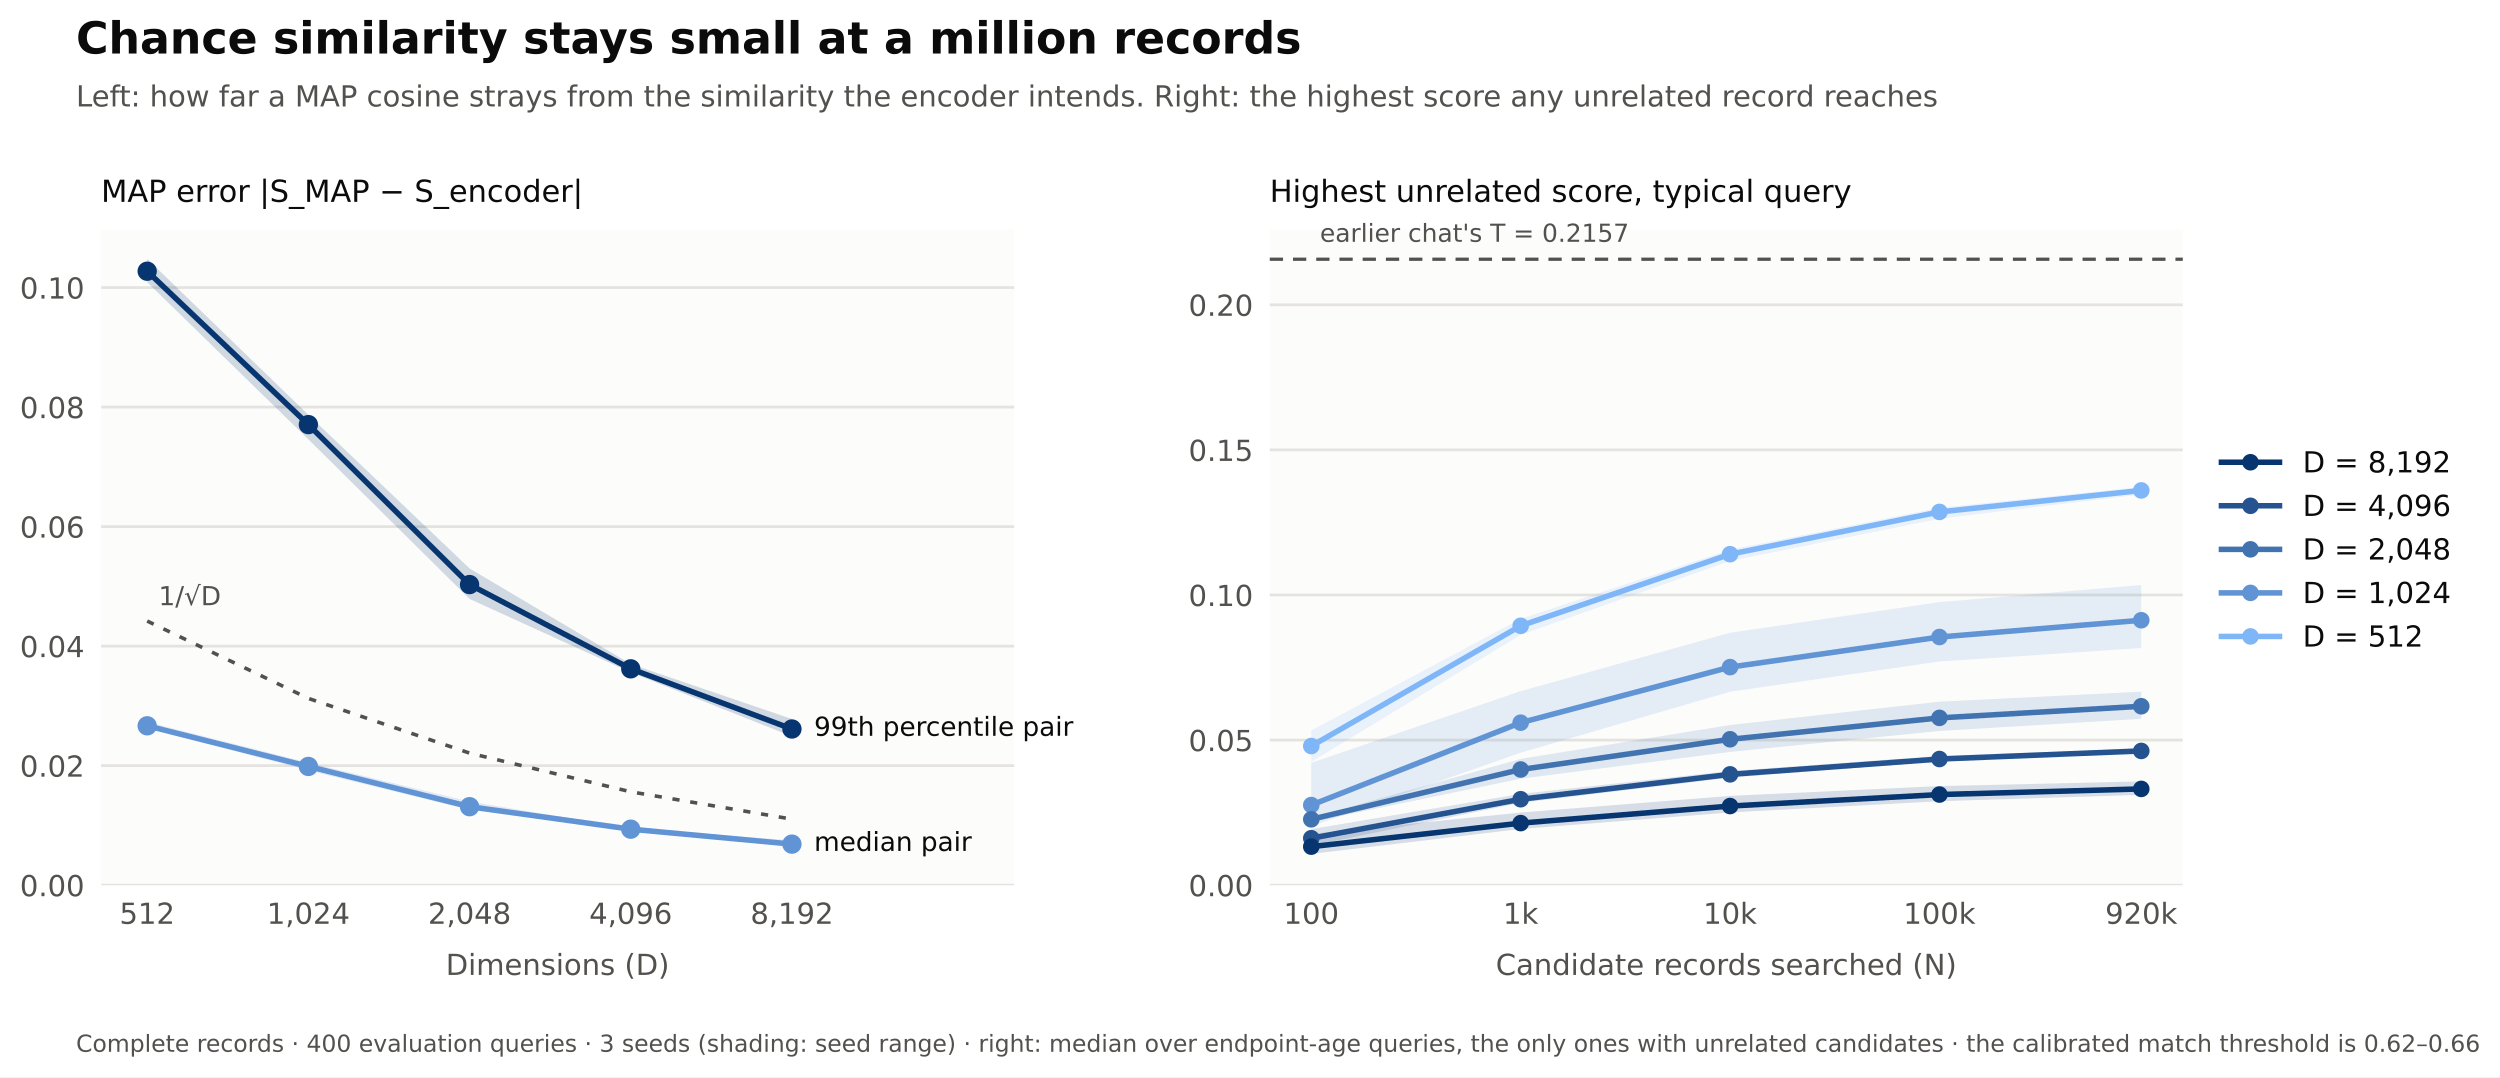
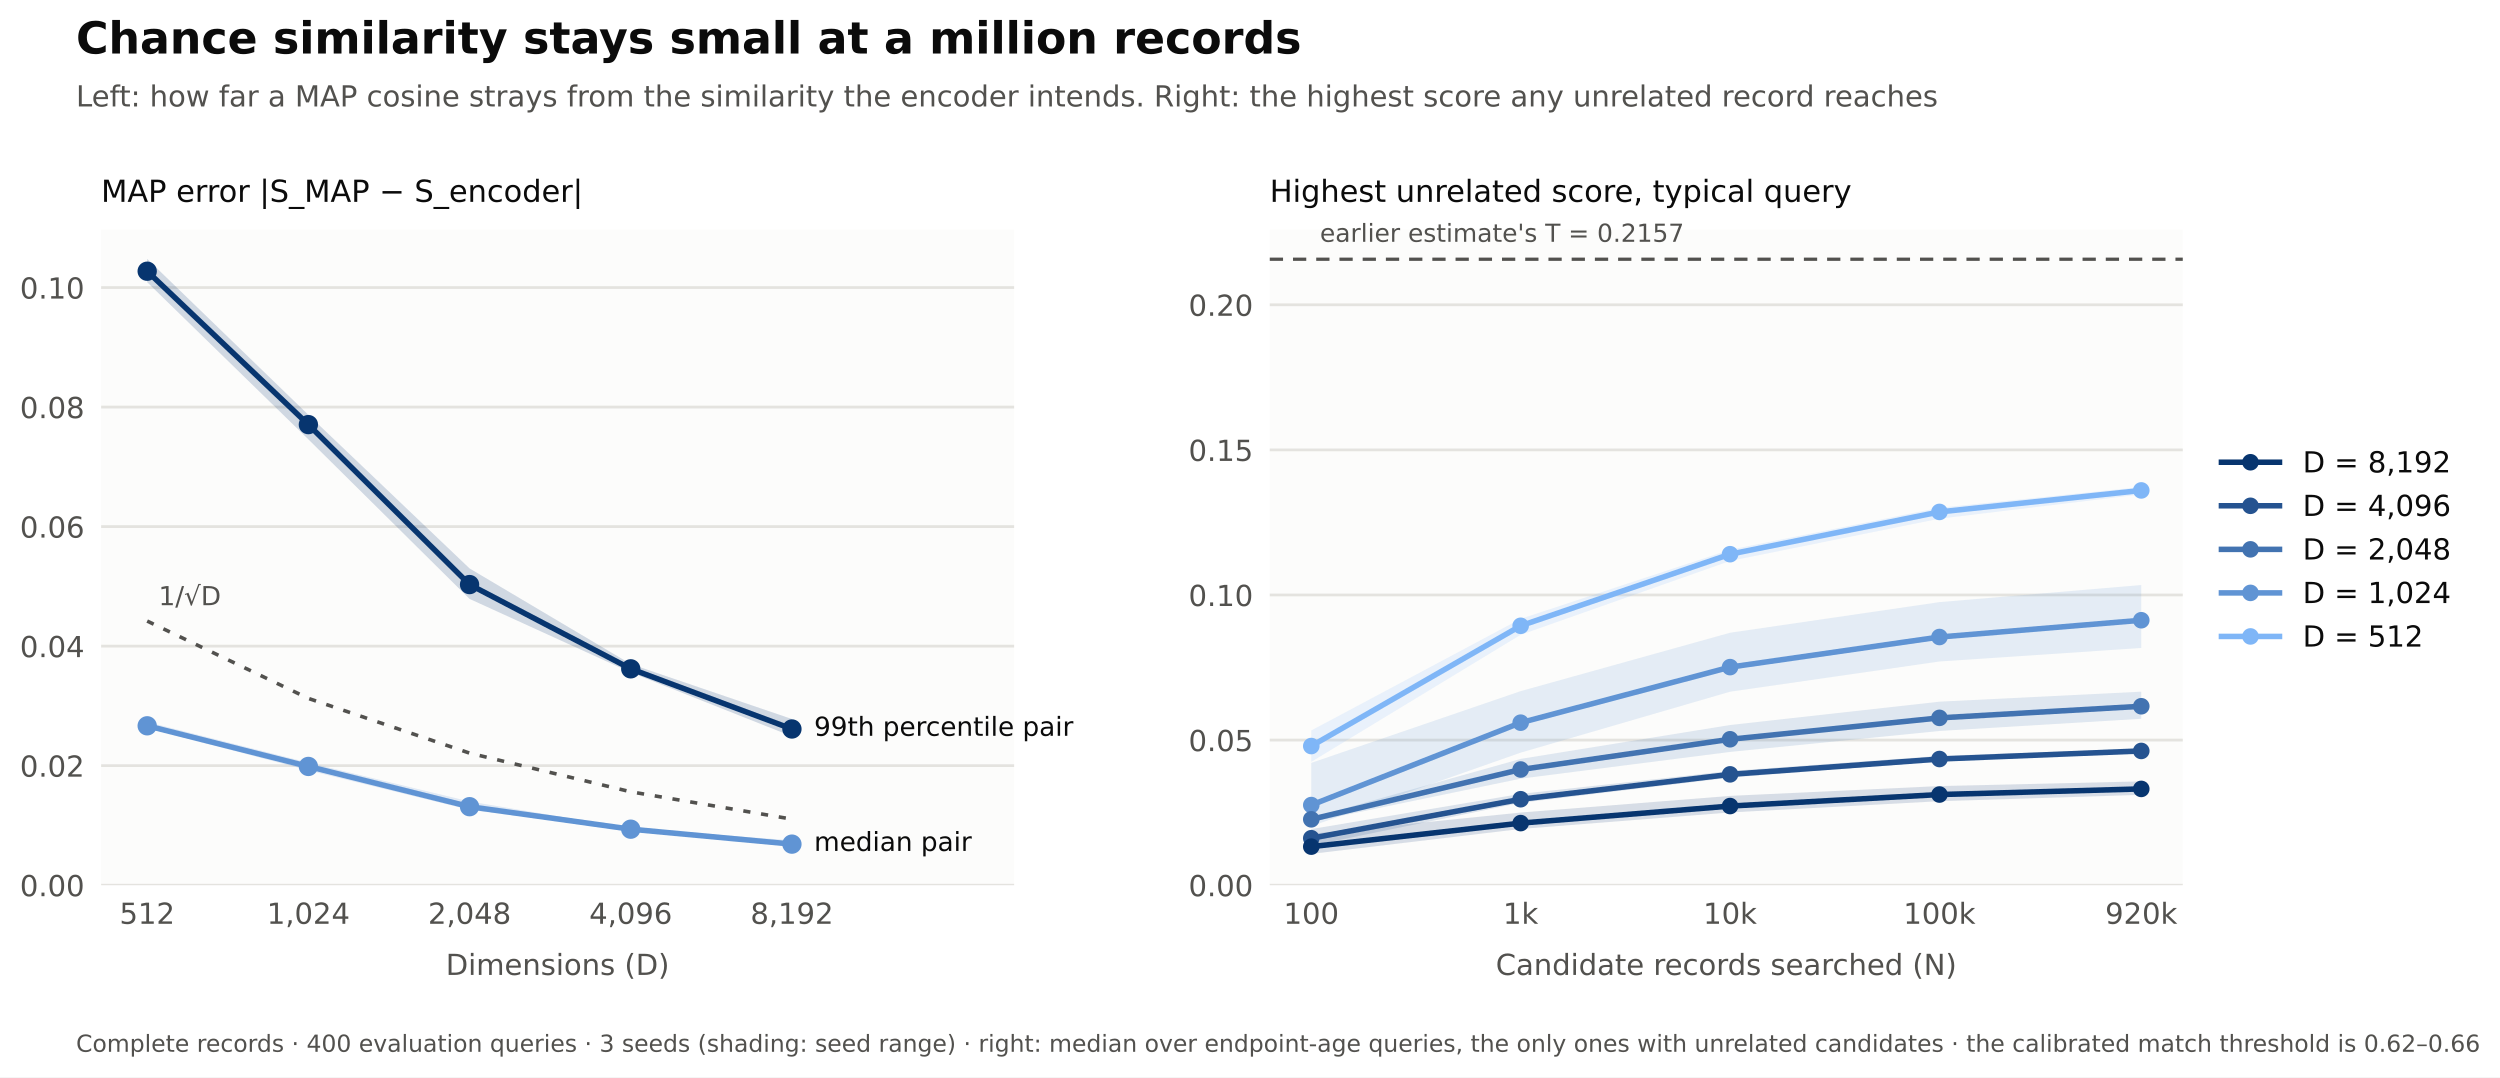
<svg xmlns="http://www.w3.org/2000/svg" xmlns:xlink="http://www.w3.org/1999/xlink" width="904.303pt" height="389.69pt" viewBox="0 0 904.303 389.69" version="1.1">
  <defs>
    <style type="text/css">*{stroke-linejoin: round; stroke-linecap: butt}</style>
  </defs>
  <g id="figure_1">
    <g id="patch_1">
      <path d="M 0 389.69 L 904.303 389.69 L 904.303 0 L 0 0 z " style="fill: #ffffff" />
    </g>
    <g id="axes_1">
      <g id="patch_2">
        <path d="M 36.579 320.184 L 366.832 320.184 L 366.832 83.016 L 36.579 83.016 z " style="fill: #fcfcfb" />
      </g>
      <g id="matplotlib.axis_1">
        <g id="xtick_1">
          <g id="line2d_1" />
          <g id="text_1">
            <text style="font-size: 10.5px; font-family: 'DejaVu Sans'; text-anchor: middle; fill: #52514e" x="53.24" y="334.162" transform="rotate(-0 53.2397 334.1615)">512</text>
          </g>
        </g>
        <g id="xtick_2">
          <g id="line2d_2" />
          <g id="text_2">
            <text style="font-size: 10.5px; font-family: 'DejaVu Sans'; text-anchor: middle; fill: #52514e" x="111.544" y="334.162" transform="rotate(-0 111.5443 334.1615)">1,024</text>
          </g>
        </g>
        <g id="xtick_3">
          <g id="line2d_3" />
          <g id="text_3">
            <text style="font-size: 10.5px; font-family: 'DejaVu Sans'; text-anchor: middle; fill: #52514e" x="169.849" y="334.162" transform="rotate(-0 169.8489 334.1615)">2,048</text>
          </g>
        </g>
        <g id="xtick_4">
          <g id="line2d_4" />
          <g id="text_4">
            <text style="font-size: 10.5px; font-family: 'DejaVu Sans'; text-anchor: middle; fill: #52514e" x="228.153" y="334.162" transform="rotate(-0 228.1534 334.1615)">4,096</text>
          </g>
        </g>
        <g id="xtick_5">
          <g id="line2d_5" />
          <g id="text_5">
            <text style="font-size: 10.5px; font-family: 'DejaVu Sans'; text-anchor: middle; fill: #52514e" x="286.458" y="334.162" transform="rotate(-0 286.458 334.1615)">8,192</text>
          </g>
        </g>
        <g id="text_6">
          <text style="font-size: 10.5px; font-family: 'DejaVu Sans'; text-anchor: middle; fill: #52514e" x="201.705" y="352.662" transform="rotate(-0 201.7052 352.6624)">Dimensions (D)</text>
        </g>
      </g>
      <g id="matplotlib.axis_2">
        <g id="ytick_1">
          <g id="line2d_6">
-             <path d="M 36.579 320.184 L 366.832 320.184 " clip-path="url(#p123b16ce3c)" style="fill: none; stroke: #e4e3df; stroke-linecap: square" />
+             <path d="M 36.579 320.184 L 366.832 320.184 " clip-path="url(#p663240bffb)" style="fill: none; stroke: #e4e3df; stroke-linecap: square" />
          </g>
          <g id="line2d_7" />
          <g id="text_7">
            <text style="font-size: 10.5px; font-family: 'DejaVu Sans'; text-anchor: end; fill: #52514e" x="30.579" y="324.173" transform="rotate(-0 30.57891 324.1728)">0.00</text>
          </g>
        </g>
        <g id="ytick_2">
          <g id="line2d_8">
-             <path d="M 36.579 276.951 L 366.832 276.951 " clip-path="url(#p123b16ce3c)" style="fill: none; stroke: #e4e3df; stroke-linecap: square" />
+             <path d="M 36.579 276.951 L 366.832 276.951 " clip-path="url(#p663240bffb)" style="fill: none; stroke: #e4e3df; stroke-linecap: square" />
          </g>
          <g id="line2d_9" />
          <g id="text_8">
            <text style="font-size: 10.5px; font-family: 'DejaVu Sans'; text-anchor: end; fill: #52514e" x="30.579" y="280.939" transform="rotate(-0 30.57891 280.9393)">0.02</text>
          </g>
        </g>
        <g id="ytick_3">
          <g id="line2d_10">
-             <path d="M 36.579 233.717 L 366.832 233.717 " clip-path="url(#p123b16ce3c)" style="fill: none; stroke: #e4e3df; stroke-linecap: square" />
+             <path d="M 36.579 233.717 L 366.832 233.717 " clip-path="url(#p663240bffb)" style="fill: none; stroke: #e4e3df; stroke-linecap: square" />
          </g>
          <g id="line2d_11" />
          <g id="text_9">
            <text style="font-size: 10.5px; font-family: 'DejaVu Sans'; text-anchor: end; fill: #52514e" x="30.579" y="237.706" transform="rotate(-0 30.57891 237.7058)">0.04</text>
          </g>
        </g>
        <g id="ytick_4">
          <g id="line2d_12">
-             <path d="M 36.579 190.484 L 366.832 190.484 " clip-path="url(#p123b16ce3c)" style="fill: none; stroke: #e4e3df; stroke-linecap: square" />
+             <path d="M 36.579 190.484 L 366.832 190.484 " clip-path="url(#p663240bffb)" style="fill: none; stroke: #e4e3df; stroke-linecap: square" />
          </g>
          <g id="line2d_13" />
          <g id="text_10">
            <text style="font-size: 10.5px; font-family: 'DejaVu Sans'; text-anchor: end; fill: #52514e" x="30.579" y="194.472" transform="rotate(-0 30.57891 194.4724)">0.06</text>
          </g>
        </g>
        <g id="ytick_5">
          <g id="line2d_14">
-             <path d="M 36.579 147.25 L 366.832 147.25 " clip-path="url(#p123b16ce3c)" style="fill: none; stroke: #e4e3df; stroke-linecap: square" />
+             <path d="M 36.579 147.25 L 366.832 147.25 " clip-path="url(#p663240bffb)" style="fill: none; stroke: #e4e3df; stroke-linecap: square" />
          </g>
          <g id="line2d_15" />
          <g id="text_11">
            <text style="font-size: 10.5px; font-family: 'DejaVu Sans'; text-anchor: end; fill: #52514e" x="30.579" y="151.239" transform="rotate(-0 30.57891 151.2389)">0.08</text>
          </g>
        </g>
        <g id="ytick_6">
          <g id="line2d_16">
-             <path d="M 36.579 104.017 L 366.832 104.017 " clip-path="url(#p123b16ce3c)" style="fill: none; stroke: #e4e3df; stroke-linecap: square" />
+             <path d="M 36.579 104.017 L 366.832 104.017 " clip-path="url(#p663240bffb)" style="fill: none; stroke: #e4e3df; stroke-linecap: square" />
          </g>
          <g id="line2d_17" />
          <g id="text_12">
            <text style="font-size: 10.5px; font-family: 'DejaVu Sans'; text-anchor: end; fill: #52514e" x="30.579" y="108.005" transform="rotate(-0 30.57891 108.0054)">0.10</text>
          </g>
        </g>
      </g>
      <g id="FillBetweenPolyCollection_1">
        <defs>
-           <path id="m97a61bb838" d="M 53.24 -128.52 L 53.24 -126.358 L 111.544 -111.01 L 169.849 -96.743 L 228.153 -89.393 L 286.458 -83.557 L 286.458 -85.719 L 286.458 -85.719 L 228.153 -90.042 L 169.849 -99.769 L 111.544 -113.82 L 53.24 -128.52 z " />
-         </defs>
-         <g clip-path="url(#p123b16ce3c)">
-           <use xlink:href="#m97a61bb838" x="0" y="389.69" style="fill: #6094d4; fill-opacity: 0.18" />
+           <path id="m3053ee4d85" d="M 53.24 -128.52 L 53.24 -126.358 L 111.544 -111.01 L 169.849 -96.743 L 228.153 -89.393 L 286.458 -83.557 L 286.458 -85.719 L 286.458 -85.719 L 228.153 -90.042 L 169.849 -99.769 L 111.544 -113.82 L 53.24 -128.52 z " />
+         </defs>
+         <g clip-path="url(#p663240bffb)">
+           <use xlink:href="#m3053ee4d85" x="0" y="389.69" style="fill: #6094d4; fill-opacity: 0.18" />
        </g>
      </g>
      <g id="FillBetweenPolyCollection_2">
        <defs>
-           <path id="mac46f4d2fa" d="M 53.24 -296.049 L 53.24 -287.619 L 111.544 -230.767 L 169.849 -173.05 L 228.153 -146.462 L 286.458 -123.332 L 286.458 -129.601 L 286.458 -129.601 L 228.153 -149.488 L 169.849 -184.075 L 111.544 -239.63 L 53.24 -296.049 z " />
-         </defs>
-         <g clip-path="url(#p123b16ce3c)">
-           <use xlink:href="#mac46f4d2fa" x="0" y="389.69" style="fill: #07356f; fill-opacity: 0.18" />
+           <path id="m9beb5fc4a5" d="M 53.24 -296.049 L 53.24 -287.619 L 111.544 -230.767 L 169.849 -173.05 L 228.153 -146.462 L 286.458 -123.332 L 286.458 -129.601 L 286.458 -129.601 L 228.153 -149.488 L 169.849 -184.075 L 111.544 -239.63 L 53.24 -296.049 z " />
+         </defs>
+         <g clip-path="url(#p663240bffb)">
+           <use xlink:href="#m9beb5fc4a5" x="0" y="389.69" style="fill: #07356f; fill-opacity: 0.18" />
        </g>
      </g>
      <g id="line2d_18">
-         <path d="M 53.24 262.539 L 111.544 277.238 L 169.849 291.795 L 228.153 299.936 L 286.458 305.34 " clip-path="url(#p123b16ce3c)" style="fill: none; stroke: #6094d4; stroke-width: 2; stroke-linecap: square" />
-         <defs>
-           <path id="m5f63ac0bb4" d="M 0 3 C 0.796 3 1.559 2.684 2.121 2.121 C 2.684 1.559 3 0.796 3 0 C 3 -0.796 2.684 -1.559 2.121 -2.121 C 1.559 -2.684 0.796 -3 0 -3 C -0.796 -3 -1.559 -2.684 -2.121 -2.121 C -2.684 -1.559 -3 -0.796 -3 0 C -3 0.796 -2.684 1.559 -2.121 2.121 C -1.559 2.684 -0.796 3 0 3 z " style="stroke: #6094d4" />
-         </defs>
-         <g clip-path="url(#p123b16ce3c)">
-           <use xlink:href="#m5f63ac0bb4" x="53.24" y="262.539" style="fill: #6094d4; stroke: #6094d4" />
-           <use xlink:href="#m5f63ac0bb4" x="111.544" y="277.238" style="fill: #6094d4; stroke: #6094d4" />
-           <use xlink:href="#m5f63ac0bb4" x="169.849" y="291.795" style="fill: #6094d4; stroke: #6094d4" />
-           <use xlink:href="#m5f63ac0bb4" x="228.153" y="299.936" style="fill: #6094d4; stroke: #6094d4" />
-           <use xlink:href="#m5f63ac0bb4" x="286.458" y="305.34" style="fill: #6094d4; stroke: #6094d4" />
+         <path d="M 53.24 262.539 L 111.544 277.238 L 169.849 291.795 L 228.153 299.936 L 286.458 305.34 " clip-path="url(#p663240bffb)" style="fill: none; stroke: #6094d4; stroke-width: 2; stroke-linecap: square" />
+         <defs>
+           <path id="m4b81a53d01" d="M 0 3 C 0.796 3 1.559 2.684 2.121 2.121 C 2.684 1.559 3 0.796 3 0 C 3 -0.796 2.684 -1.559 2.121 -2.121 C 1.559 -2.684 0.796 -3 0 -3 C -0.796 -3 -1.559 -2.684 -2.121 -2.121 C -2.684 -1.559 -3 -0.796 -3 0 C -3 0.796 -2.684 1.559 -2.121 2.121 C -1.559 2.684 -0.796 3 0 3 z " style="stroke: #6094d4" />
+         </defs>
+         <g clip-path="url(#p663240bffb)">
+           <use xlink:href="#m4b81a53d01" x="53.24" y="262.539" style="fill: #6094d4; stroke: #6094d4" />
+           <use xlink:href="#m4b81a53d01" x="111.544" y="277.238" style="fill: #6094d4; stroke: #6094d4" />
+           <use xlink:href="#m4b81a53d01" x="169.849" y="291.795" style="fill: #6094d4; stroke: #6094d4" />
+           <use xlink:href="#m4b81a53d01" x="228.153" y="299.936" style="fill: #6094d4; stroke: #6094d4" />
+           <use xlink:href="#m4b81a53d01" x="286.458" y="305.34" style="fill: #6094d4; stroke: #6094d4" />
        </g>
      </g>
      <g id="line2d_19">
-         <path d="M 53.24 98.109 L 111.544 153.59 L 169.849 211.452 L 228.153 241.931 L 286.458 263.693 " clip-path="url(#p123b16ce3c)" style="fill: none; stroke: #07356f; stroke-width: 2; stroke-linecap: square" />
-         <defs>
-           <path id="mfd569d0d6e" d="M 0 3 C 0.796 3 1.559 2.684 2.121 2.121 C 2.684 1.559 3 0.796 3 0 C 3 -0.796 2.684 -1.559 2.121 -2.121 C 1.559 -2.684 0.796 -3 0 -3 C -0.796 -3 -1.559 -2.684 -2.121 -2.121 C -2.684 -1.559 -3 -0.796 -3 0 C -3 0.796 -2.684 1.559 -2.121 2.121 C -1.559 2.684 -0.796 3 0 3 z " style="stroke: #07356f" />
-         </defs>
-         <g clip-path="url(#p123b16ce3c)">
-           <use xlink:href="#mfd569d0d6e" x="53.24" y="98.109" style="fill: #07356f; stroke: #07356f" />
-           <use xlink:href="#mfd569d0d6e" x="111.544" y="153.59" style="fill: #07356f; stroke: #07356f" />
-           <use xlink:href="#mfd569d0d6e" x="169.849" y="211.452" style="fill: #07356f; stroke: #07356f" />
-           <use xlink:href="#mfd569d0d6e" x="228.153" y="241.931" style="fill: #07356f; stroke: #07356f" />
-           <use xlink:href="#mfd569d0d6e" x="286.458" y="263.693" style="fill: #07356f; stroke: #07356f" />
+         <path d="M 53.24 98.109 L 111.544 153.59 L 169.849 211.452 L 228.153 241.931 L 286.458 263.693 " clip-path="url(#p663240bffb)" style="fill: none; stroke: #07356f; stroke-width: 2; stroke-linecap: square" />
+         <defs>
+           <path id="m10bce912b3" d="M 0 3 C 0.796 3 1.559 2.684 2.121 2.121 C 2.684 1.559 3 0.796 3 0 C 3 -0.796 2.684 -1.559 2.121 -2.121 C 1.559 -2.684 0.796 -3 0 -3 C -0.796 -3 -1.559 -2.684 -2.121 -2.121 C -2.684 -1.559 -3 -0.796 -3 0 C -3 0.796 -2.684 1.559 -2.121 2.121 C -1.559 2.684 -0.796 3 0 3 z " style="stroke: #07356f" />
+         </defs>
+         <g clip-path="url(#p663240bffb)">
+           <use xlink:href="#m10bce912b3" x="53.24" y="98.109" style="fill: #07356f; stroke: #07356f" />
+           <use xlink:href="#m10bce912b3" x="111.544" y="153.59" style="fill: #07356f; stroke: #07356f" />
+           <use xlink:href="#m10bce912b3" x="169.849" y="211.452" style="fill: #07356f; stroke: #07356f" />
+           <use xlink:href="#m10bce912b3" x="228.153" y="241.931" style="fill: #07356f; stroke: #07356f" />
+           <use xlink:href="#m10bce912b3" x="286.458" y="263.693" style="fill: #07356f; stroke: #07356f" />
        </g>
      </g>
      <g id="line2d_20">
-         <path d="M 53.24 224.651 L 111.544 252.632 L 169.849 272.417 L 228.153 286.408 L 286.458 296.301 " clip-path="url(#p123b16ce3c)" style="fill: none; stroke-dasharray: 2.6,3.9; stroke-dashoffset: 0; stroke: #52514e; stroke-width: 1.3" />
+         <path d="M 53.24 224.651 L 111.544 252.632 L 169.849 272.417 L 228.153 286.408 L 286.458 296.301 " clip-path="url(#p663240bffb)" style="fill: none; stroke-dasharray: 2.6,3.9; stroke-dashoffset: 0; stroke: #52514e; stroke-width: 1.3" />
      </g>
      <g id="text_13">
        <text style="font-size: 9.5px; font-family: 'DejaVu Sans'; text-anchor: start; fill: #0b0b0b" x="294.475" y="307.808" transform="rotate(-0 294.4751 307.8079)">median pair</text>
      </g>
      <g id="text_14">
        <text style="font-size: 9.5px; font-family: 'DejaVu Sans'; text-anchor: start; fill: #0b0b0b" x="294.475" y="266.161" transform="rotate(-0 294.4751 266.1611)">99th percentile pair</text>
      </g>
      <g id="text_15">
        <text style="font-size: 9.5px; font-family: 'DejaVu Sans'; text-anchor: start; fill: #52514e" x="57.344" y="218.919" transform="rotate(-0 57.34372 218.9186)">1/√D</text>
      </g>
      <g id="text_16">
        <text style="font-size: 11px; font-family: 'DejaVu Sans'; text-anchor: start; fill: #0b0b0b" x="36.579" y="73.016" transform="rotate(-0 36.57891 73.016)">MAP error |S_MAP − S_encoder|</text>
      </g>
    </g>
    <g id="axes_2">
      <g id="patch_3">
        <path d="M 459.302 320.184 L 789.555 320.184 L 789.555 83.016 L 459.302 83.016 z " style="fill: #fcfcfb" />
      </g>
      <g id="matplotlib.axis_3">
        <g id="xtick_6">
          <g id="line2d_21" />
          <g id="text_17">
            <text style="font-size: 10.5px; font-family: 'DejaVu Sans'; text-anchor: middle; fill: #52514e" x="474.314" y="334.162" transform="rotate(-0 474.3138 334.1615)">100</text>
          </g>
        </g>
        <g id="xtick_7">
          <g id="line2d_22" />
          <g id="text_18">
            <text style="font-size: 10.5px; font-family: 'DejaVu Sans'; text-anchor: middle; fill: #52514e" x="550.057" y="334.162" transform="rotate(-0 550.0569 334.1624)">1k</text>
          </g>
        </g>
        <g id="xtick_8">
          <g id="line2d_23" />
          <g id="text_19">
            <text style="font-size: 10.5px; font-family: 'DejaVu Sans'; text-anchor: middle; fill: #52514e" x="625.8" y="334.162" transform="rotate(-0 625.8 334.1624)">10k</text>
          </g>
        </g>
        <g id="xtick_9">
          <g id="line2d_24" />
          <g id="text_20">
            <text style="font-size: 10.5px; font-family: 'DejaVu Sans'; text-anchor: middle; fill: #52514e" x="701.543" y="334.162" transform="rotate(-0 701.5431 334.1624)">100k</text>
          </g>
        </g>
        <g id="xtick_10">
          <g id="line2d_25" />
          <g id="text_21">
            <text style="font-size: 10.5px; font-family: 'DejaVu Sans'; text-anchor: middle; fill: #52514e" x="774.543" y="334.162" transform="rotate(-0 774.5434 334.1624)">920k</text>
          </g>
        </g>
        <g id="text_22">
          <text style="font-size: 10.5px; font-family: 'DejaVu Sans'; text-anchor: middle; fill: #52514e" x="624.429" y="352.663" transform="rotate(-0 624.4286 352.6632)">Candidate records searched (N)</text>
        </g>
      </g>
      <g id="matplotlib.axis_4">
        <g id="ytick_7">
          <g id="line2d_26">
-             <path d="M 459.302 320.184 L 789.555 320.184 " clip-path="url(#p645e30cf9d)" style="fill: none; stroke: #e4e3df; stroke-linecap: square" />
+             <path d="M 459.302 320.184 L 789.555 320.184 " clip-path="url(#p166ffe3770)" style="fill: none; stroke: #e4e3df; stroke-linecap: square" />
          </g>
          <g id="line2d_27" />
          <g id="text_23">
            <text style="font-size: 10.5px; font-family: 'DejaVu Sans'; text-anchor: end; fill: #52514e" x="453.302" y="324.173" transform="rotate(-0 453.3023 324.1728)">0.00</text>
          </g>
        </g>
        <g id="ytick_8">
          <g id="line2d_28">
-             <path d="M 459.302 267.701 L 789.555 267.701 " clip-path="url(#p645e30cf9d)" style="fill: none; stroke: #e4e3df; stroke-linecap: square" />
+             <path d="M 459.302 267.701 L 789.555 267.701 " clip-path="url(#p166ffe3770)" style="fill: none; stroke: #e4e3df; stroke-linecap: square" />
          </g>
          <g id="line2d_29" />
          <g id="text_24">
            <text style="font-size: 10.5px; font-family: 'DejaVu Sans'; text-anchor: end; fill: #52514e" x="453.302" y="271.689" transform="rotate(-0 453.3023 271.6894)">0.05</text>
          </g>
        </g>
        <g id="ytick_9">
          <g id="line2d_30">
-             <path d="M 459.302 215.217 L 789.555 215.217 " clip-path="url(#p645e30cf9d)" style="fill: none; stroke: #e4e3df; stroke-linecap: square" />
+             <path d="M 459.302 215.217 L 789.555 215.217 " clip-path="url(#p166ffe3770)" style="fill: none; stroke: #e4e3df; stroke-linecap: square" />
          </g>
          <g id="line2d_31" />
          <g id="text_25">
            <text style="font-size: 10.5px; font-family: 'DejaVu Sans'; text-anchor: end; fill: #52514e" x="453.302" y="219.206" transform="rotate(-0 453.3023 219.2061)">0.10</text>
          </g>
        </g>
        <g id="ytick_10">
          <g id="line2d_32">
-             <path d="M 459.302 162.734 L 789.555 162.734 " clip-path="url(#p645e30cf9d)" style="fill: none; stroke: #e4e3df; stroke-linecap: square" />
+             <path d="M 459.302 162.734 L 789.555 162.734 " clip-path="url(#p166ffe3770)" style="fill: none; stroke: #e4e3df; stroke-linecap: square" />
          </g>
          <g id="line2d_33" />
          <g id="text_26">
            <text style="font-size: 10.5px; font-family: 'DejaVu Sans'; text-anchor: end; fill: #52514e" x="453.302" y="166.723" transform="rotate(-0 453.3023 166.7227)">0.15</text>
          </g>
        </g>
        <g id="ytick_11">
          <g id="line2d_34">
-             <path d="M 459.302 110.251 L 789.555 110.251 " clip-path="url(#p645e30cf9d)" style="fill: none; stroke: #e4e3df; stroke-linecap: square" />
+             <path d="M 459.302 110.251 L 789.555 110.251 " clip-path="url(#p166ffe3770)" style="fill: none; stroke: #e4e3df; stroke-linecap: square" />
          </g>
          <g id="line2d_35" />
          <g id="text_27">
            <text style="font-size: 10.5px; font-family: 'DejaVu Sans'; text-anchor: end; fill: #52514e" x="453.302" y="114.239" transform="rotate(-0 453.3023 114.2394)">0.20</text>
          </g>
        </g>
      </g>
      <g id="FillBetweenPolyCollection_3">
        <defs>
-           <path id="m841b8b3e5f" d="M 474.314 -125.47 L 474.314 -114.109 L 550.057 -160.072 L 625.8 -186.787 L 701.543 -202.064 L 774.543 -210.877 L 774.543 -213.551 L 774.543 -213.551 L 701.543 -206.023 L 625.8 -190.846 L 550.057 -165.849 L 474.314 -125.47 z " />
-         </defs>
-         <g clip-path="url(#p645e30cf9d)">
-           <use xlink:href="#m841b8b3e5f" x="0" y="389.69" style="fill: #7fb6f7; fill-opacity: 0.15" />
+           <path id="m3359202f38" d="M 474.314 -125.47 L 474.314 -114.109 L 550.057 -160.072 L 625.8 -186.787 L 701.543 -202.064 L 774.543 -210.877 L 774.543 -213.551 L 774.543 -213.551 L 701.543 -206.023 L 625.8 -190.846 L 550.057 -165.849 L 474.314 -125.47 z " />
+         </defs>
+         <g clip-path="url(#p166ffe3770)">
+           <use xlink:href="#m3359202f38" x="0" y="389.69" style="fill: #7fb6f7; fill-opacity: 0.15" />
        </g>
      </g>
      <g id="FillBetweenPolyCollection_4">
        <defs>
-           <path id="m1e94f72154" d="M 474.314 -113.747 L 474.314 -90.83 L 550.057 -117.444 L 625.8 -139.485 L 701.543 -150.415 L 774.543 -155.307 L 774.543 -178.085 L 774.543 -178.085 L 701.543 -171.891 L 625.8 -160.821 L 550.057 -139.699 L 474.314 -113.747 z " />
-         </defs>
-         <g clip-path="url(#p645e30cf9d)">
-           <use xlink:href="#m1e94f72154" x="0" y="389.69" style="fill: #6094d4; fill-opacity: 0.15" />
+           <path id="m3641a65cb5" d="M 474.314 -113.747 L 474.314 -90.83 L 550.057 -117.444 L 625.8 -139.485 L 701.543 -150.415 L 774.543 -155.307 L 774.543 -178.085 L 774.543 -178.085 L 701.543 -171.891 L 625.8 -160.821 L 550.057 -139.699 L 474.314 -113.747 z " />
+         </defs>
+         <g clip-path="url(#p166ffe3770)">
+           <use xlink:href="#m3641a65cb5" x="0" y="389.69" style="fill: #6094d4; fill-opacity: 0.15" />
        </g>
      </g>
      <g id="FillBetweenPolyCollection_5">
        <defs>
-           <path id="m1ba899a4e1" d="M 474.314 -93.895 L 474.314 -92.356 L 550.057 -108.035 L 625.8 -117.704 L 701.543 -125.287 L 774.543 -129.694 L 774.543 -139.5 L 774.543 -139.5 L 701.543 -135.885 L 625.8 -127.441 L 550.057 -115.186 L 474.314 -93.895 z " />
-         </defs>
-         <g clip-path="url(#p645e30cf9d)">
-           <use xlink:href="#m1ba899a4e1" x="0" y="389.69" style="fill: #4273b1; fill-opacity: 0.15" />
+           <path id="m08debd355b" d="M 474.314 -93.895 L 474.314 -92.356 L 550.057 -108.035 L 625.8 -117.704 L 701.543 -125.287 L 774.543 -129.694 L 774.543 -139.5 L 774.543 -139.5 L 701.543 -135.885 L 625.8 -127.441 L 550.057 -115.186 L 474.314 -93.895 z " />
+         </defs>
+         <g clip-path="url(#p166ffe3770)">
+           <use xlink:href="#m08debd355b" x="0" y="389.69" style="fill: #4273b1; fill-opacity: 0.15" />
        </g>
      </g>
      <g id="FillBetweenPolyCollection_6">
        <defs>
-           <path id="mde28394d28" d="M 474.314 -89.797 L 474.314 -83.799 L 550.057 -99.309 L 625.8 -108.417 L 701.543 -114.332 L 774.543 -117.486 L 774.543 -118.917 L 774.543 -118.917 L 701.543 -116.276 L 625.8 -110.821 L 550.057 -102.535 L 474.314 -89.797 z " />
-         </defs>
-         <g clip-path="url(#p645e30cf9d)">
-           <use xlink:href="#mde28394d28" x="0" y="389.69" style="fill: #255390; fill-opacity: 0.15" />
+           <path id="mb3fffbedbd" d="M 474.314 -89.797 L 474.314 -83.799 L 550.057 -99.309 L 625.8 -108.417 L 701.543 -114.332 L 774.543 -117.486 L 774.543 -118.917 L 774.543 -118.917 L 701.543 -116.276 L 625.8 -110.821 L 550.057 -102.535 L 474.314 -89.797 z " />
+         </defs>
+         <g clip-path="url(#p166ffe3770)">
+           <use xlink:href="#mb3fffbedbd" x="0" y="389.69" style="fill: #255390; fill-opacity: 0.15" />
        </g>
      </g>
      <g id="FillBetweenPolyCollection_7">
        <defs>
-           <path id="maa43bffb4e" d="M 474.314 -88.078 L 474.314 -80.822 L 550.057 -89.836 L 625.8 -95.813 L 701.543 -99.878 L 774.543 -102.18 L 774.543 -107.047 L 774.543 -107.047 L 701.543 -105.356 L 625.8 -101.803 L 550.057 -95.783 L 474.314 -88.078 z " />
-         </defs>
-         <g clip-path="url(#p645e30cf9d)">
-           <use xlink:href="#maa43bffb4e" x="0" y="389.69" style="fill: #07356f; fill-opacity: 0.15" />
+           <path id="m3c4d6b83da" d="M 474.314 -88.078 L 474.314 -80.822 L 550.057 -89.836 L 625.8 -95.813 L 701.543 -99.878 L 774.543 -102.18 L 774.543 -107.047 L 774.543 -107.047 L 701.543 -105.356 L 625.8 -101.803 L 550.057 -95.783 L 474.314 -88.078 z " />
+         </defs>
+         <g clip-path="url(#p166ffe3770)">
+           <use xlink:href="#m3c4d6b83da" x="0" y="389.69" style="fill: #07356f; fill-opacity: 0.15" />
        </g>
      </g>
      <g id="line2d_36">
-         <path d="M 474.314 269.862 L 550.057 226.361 L 625.8 200.464 L 701.543 185.172 L 774.543 177.396 " clip-path="url(#p645e30cf9d)" style="fill: none; stroke: #7fb6f7; stroke-width: 2; stroke-linecap: square" />
-         <defs>
-           <path id="m7d521e9205" d="M 0 2.5 C 0.663 2.5 1.299 2.237 1.768 1.768 C 2.237 1.299 2.5 0.663 2.5 0 C 2.5 -0.663 2.237 -1.299 1.768 -1.768 C 1.299 -2.237 0.663 -2.5 0 -2.5 C -0.663 -2.5 -1.299 -2.237 -1.768 -1.768 C -2.237 -1.299 -2.5 -0.663 -2.5 0 C -2.5 0.663 -2.237 1.299 -1.768 1.768 C -1.299 2.237 -0.663 2.5 0 2.5 z " style="stroke: #7fb6f7" />
-         </defs>
-         <g clip-path="url(#p645e30cf9d)">
-           <use xlink:href="#m7d521e9205" x="474.314" y="269.862" style="fill: #7fb6f7; stroke: #7fb6f7" />
-           <use xlink:href="#m7d521e9205" x="550.057" y="226.361" style="fill: #7fb6f7; stroke: #7fb6f7" />
-           <use xlink:href="#m7d521e9205" x="625.8" y="200.464" style="fill: #7fb6f7; stroke: #7fb6f7" />
-           <use xlink:href="#m7d521e9205" x="701.543" y="185.172" style="fill: #7fb6f7; stroke: #7fb6f7" />
-           <use xlink:href="#m7d521e9205" x="774.543" y="177.396" style="fill: #7fb6f7; stroke: #7fb6f7" />
+         <path d="M 474.314 269.862 L 550.057 226.361 L 625.8 200.464 L 701.543 185.172 L 774.543 177.396 " clip-path="url(#p166ffe3770)" style="fill: none; stroke: #7fb6f7; stroke-width: 2; stroke-linecap: square" />
+         <defs>
+           <path id="m55e1f7cc73" d="M 0 2.5 C 0.663 2.5 1.299 2.237 1.768 1.768 C 2.237 1.299 2.5 0.663 2.5 0 C 2.5 -0.663 2.237 -1.299 1.768 -1.768 C 1.299 -2.237 0.663 -2.5 0 -2.5 C -0.663 -2.5 -1.299 -2.237 -1.768 -1.768 C -2.237 -1.299 -2.5 -0.663 -2.5 0 C -2.5 0.663 -2.237 1.299 -1.768 1.768 C -1.299 2.237 -0.663 2.5 0 2.5 z " style="stroke: #7fb6f7" />
+         </defs>
+         <g clip-path="url(#p166ffe3770)">
+           <use xlink:href="#m55e1f7cc73" x="474.314" y="269.862" style="fill: #7fb6f7; stroke: #7fb6f7" />
+           <use xlink:href="#m55e1f7cc73" x="550.057" y="226.361" style="fill: #7fb6f7; stroke: #7fb6f7" />
+           <use xlink:href="#m55e1f7cc73" x="625.8" y="200.464" style="fill: #7fb6f7; stroke: #7fb6f7" />
+           <use xlink:href="#m55e1f7cc73" x="701.543" y="185.172" style="fill: #7fb6f7; stroke: #7fb6f7" />
+           <use xlink:href="#m55e1f7cc73" x="774.543" y="177.396" style="fill: #7fb6f7; stroke: #7fb6f7" />
        </g>
      </g>
      <g id="line2d_37">
-         <path d="M 474.314 291.211 L 550.057 261.406 L 625.8 241.31 L 701.543 230.422 L 774.543 224.354 " clip-path="url(#p645e30cf9d)" style="fill: none; stroke: #6094d4; stroke-width: 2; stroke-linecap: square" />
-         <defs>
-           <path id="m7cc3096557" d="M 0 2.5 C 0.663 2.5 1.299 2.237 1.768 1.768 C 2.237 1.299 2.5 0.663 2.5 0 C 2.5 -0.663 2.237 -1.299 1.768 -1.768 C 1.299 -2.237 0.663 -2.5 0 -2.5 C -0.663 -2.5 -1.299 -2.237 -1.768 -1.768 C -2.237 -1.299 -2.5 -0.663 -2.5 0 C -2.5 0.663 -2.237 1.299 -1.768 1.768 C -1.299 2.237 -0.663 2.5 0 2.5 z " style="stroke: #6094d4" />
-         </defs>
-         <g clip-path="url(#p645e30cf9d)">
-           <use xlink:href="#m7cc3096557" x="474.314" y="291.211" style="fill: #6094d4; stroke: #6094d4" />
-           <use xlink:href="#m7cc3096557" x="550.057" y="261.406" style="fill: #6094d4; stroke: #6094d4" />
-           <use xlink:href="#m7cc3096557" x="625.8" y="241.31" style="fill: #6094d4; stroke: #6094d4" />
-           <use xlink:href="#m7cc3096557" x="701.543" y="230.422" style="fill: #6094d4; stroke: #6094d4" />
-           <use xlink:href="#m7cc3096557" x="774.543" y="224.354" style="fill: #6094d4; stroke: #6094d4" />
+         <path d="M 474.314 291.211 L 550.057 261.406 L 625.8 241.31 L 701.543 230.422 L 774.543 224.354 " clip-path="url(#p166ffe3770)" style="fill: none; stroke: #6094d4; stroke-width: 2; stroke-linecap: square" />
+         <defs>
+           <path id="mb2160254cb" d="M 0 2.5 C 0.663 2.5 1.299 2.237 1.768 1.768 C 2.237 1.299 2.5 0.663 2.5 0 C 2.5 -0.663 2.237 -1.299 1.768 -1.768 C 1.299 -2.237 0.663 -2.5 0 -2.5 C -0.663 -2.5 -1.299 -2.237 -1.768 -1.768 C -2.237 -1.299 -2.5 -0.663 -2.5 0 C -2.5 0.663 -2.237 1.299 -1.768 1.768 C -1.299 2.237 -0.663 2.5 0 2.5 z " style="stroke: #6094d4" />
+         </defs>
+         <g clip-path="url(#p166ffe3770)">
+           <use xlink:href="#mb2160254cb" x="474.314" y="291.211" style="fill: #6094d4; stroke: #6094d4" />
+           <use xlink:href="#mb2160254cb" x="550.057" y="261.406" style="fill: #6094d4; stroke: #6094d4" />
+           <use xlink:href="#mb2160254cb" x="625.8" y="241.31" style="fill: #6094d4; stroke: #6094d4" />
+           <use xlink:href="#mb2160254cb" x="701.543" y="230.422" style="fill: #6094d4; stroke: #6094d4" />
+           <use xlink:href="#mb2160254cb" x="774.543" y="224.354" style="fill: #6094d4; stroke: #6094d4" />
        </g>
      </g>
      <g id="line2d_38">
-         <path d="M 474.314 296.364 L 550.057 278.347 L 625.8 267.408 L 701.543 259.67 L 774.543 255.467 " clip-path="url(#p645e30cf9d)" style="fill: none; stroke: #4273b1; stroke-width: 2; stroke-linecap: square" />
-         <defs>
-           <path id="m49d8e18659" d="M 0 2.5 C 0.663 2.5 1.299 2.237 1.768 1.768 C 2.237 1.299 2.5 0.663 2.5 0 C 2.5 -0.663 2.237 -1.299 1.768 -1.768 C 1.299 -2.237 0.663 -2.5 0 -2.5 C -0.663 -2.5 -1.299 -2.237 -1.768 -1.768 C -2.237 -1.299 -2.5 -0.663 -2.5 0 C -2.5 0.663 -2.237 1.299 -1.768 1.768 C -1.299 2.237 -0.663 2.5 0 2.5 z " style="stroke: #4273b1" />
-         </defs>
-         <g clip-path="url(#p645e30cf9d)">
-           <use xlink:href="#m49d8e18659" x="474.314" y="296.364" style="fill: #4273b1; stroke: #4273b1" />
-           <use xlink:href="#m49d8e18659" x="550.057" y="278.347" style="fill: #4273b1; stroke: #4273b1" />
-           <use xlink:href="#m49d8e18659" x="625.8" y="267.408" style="fill: #4273b1; stroke: #4273b1" />
-           <use xlink:href="#m49d8e18659" x="701.543" y="259.67" style="fill: #4273b1; stroke: #4273b1" />
-           <use xlink:href="#m49d8e18659" x="774.543" y="255.467" style="fill: #4273b1; stroke: #4273b1" />
+         <path d="M 474.314 296.364 L 550.057 278.347 L 625.8 267.408 L 701.543 259.67 L 774.543 255.467 " clip-path="url(#p166ffe3770)" style="fill: none; stroke: #4273b1; stroke-width: 2; stroke-linecap: square" />
+         <defs>
+           <path id="m78fa68e5ee" d="M 0 2.5 C 0.663 2.5 1.299 2.237 1.768 1.768 C 2.237 1.299 2.5 0.663 2.5 0 C 2.5 -0.663 2.237 -1.299 1.768 -1.768 C 1.299 -2.237 0.663 -2.5 0 -2.5 C -0.663 -2.5 -1.299 -2.237 -1.768 -1.768 C -2.237 -1.299 -2.5 -0.663 -2.5 0 C -2.5 0.663 -2.237 1.299 -1.768 1.768 C -1.299 2.237 -0.663 2.5 0 2.5 z " style="stroke: #4273b1" />
+         </defs>
+         <g clip-path="url(#p166ffe3770)">
+           <use xlink:href="#m78fa68e5ee" x="474.314" y="296.364" style="fill: #4273b1; stroke: #4273b1" />
+           <use xlink:href="#m78fa68e5ee" x="550.057" y="278.347" style="fill: #4273b1; stroke: #4273b1" />
+           <use xlink:href="#m78fa68e5ee" x="625.8" y="267.408" style="fill: #4273b1; stroke: #4273b1" />
+           <use xlink:href="#m78fa68e5ee" x="701.543" y="259.67" style="fill: #4273b1; stroke: #4273b1" />
+           <use xlink:href="#m78fa68e5ee" x="774.543" y="255.467" style="fill: #4273b1; stroke: #4273b1" />
        </g>
      </g>
      <g id="line2d_39">
-         <path d="M 474.314 303.204 L 550.057 289.098 L 625.8 280.1 L 701.543 274.554 L 774.543 271.629 " clip-path="url(#p645e30cf9d)" style="fill: none; stroke: #255390; stroke-width: 2; stroke-linecap: square" />
-         <defs>
-           <path id="mf1a781b354" d="M 0 2.5 C 0.663 2.5 1.299 2.237 1.768 1.768 C 2.237 1.299 2.5 0.663 2.5 0 C 2.5 -0.663 2.237 -1.299 1.768 -1.768 C 1.299 -2.237 0.663 -2.5 0 -2.5 C -0.663 -2.5 -1.299 -2.237 -1.768 -1.768 C -2.237 -1.299 -2.5 -0.663 -2.5 0 C -2.5 0.663 -2.237 1.299 -1.768 1.768 C -1.299 2.237 -0.663 2.5 0 2.5 z " style="stroke: #255390" />
-         </defs>
-         <g clip-path="url(#p645e30cf9d)">
-           <use xlink:href="#mf1a781b354" x="474.314" y="303.204" style="fill: #255390; stroke: #255390" />
-           <use xlink:href="#mf1a781b354" x="550.057" y="289.098" style="fill: #255390; stroke: #255390" />
-           <use xlink:href="#mf1a781b354" x="625.8" y="280.1" style="fill: #255390; stroke: #255390" />
-           <use xlink:href="#mf1a781b354" x="701.543" y="274.554" style="fill: #255390; stroke: #255390" />
-           <use xlink:href="#mf1a781b354" x="774.543" y="271.629" style="fill: #255390; stroke: #255390" />
+         <path d="M 474.314 303.204 L 550.057 289.098 L 625.8 280.1 L 701.543 274.554 L 774.543 271.629 " clip-path="url(#p166ffe3770)" style="fill: none; stroke: #255390; stroke-width: 2; stroke-linecap: square" />
+         <defs>
+           <path id="m246ecd873b" d="M 0 2.5 C 0.663 2.5 1.299 2.237 1.768 1.768 C 2.237 1.299 2.5 0.663 2.5 0 C 2.5 -0.663 2.237 -1.299 1.768 -1.768 C 1.299 -2.237 0.663 -2.5 0 -2.5 C -0.663 -2.5 -1.299 -2.237 -1.768 -1.768 C -2.237 -1.299 -2.5 -0.663 -2.5 0 C -2.5 0.663 -2.237 1.299 -1.768 1.768 C -1.299 2.237 -0.663 2.5 0 2.5 z " style="stroke: #255390" />
+         </defs>
+         <g clip-path="url(#p166ffe3770)">
+           <use xlink:href="#m246ecd873b" x="474.314" y="303.204" style="fill: #255390; stroke: #255390" />
+           <use xlink:href="#m246ecd873b" x="550.057" y="289.098" style="fill: #255390; stroke: #255390" />
+           <use xlink:href="#m246ecd873b" x="625.8" y="280.1" style="fill: #255390; stroke: #255390" />
+           <use xlink:href="#m246ecd873b" x="701.543" y="274.554" style="fill: #255390; stroke: #255390" />
+           <use xlink:href="#m246ecd873b" x="774.543" y="271.629" style="fill: #255390; stroke: #255390" />
        </g>
      </g>
      <g id="line2d_40">
-         <path d="M 474.314 306.247 L 550.057 297.733 L 625.8 291.565 L 701.543 287.404 L 774.543 285.365 " clip-path="url(#p645e30cf9d)" style="fill: none; stroke: #07356f; stroke-width: 2; stroke-linecap: square" />
-         <defs>
-           <path id="m15cf4110ce" d="M 0 2.5 C 0.663 2.5 1.299 2.237 1.768 1.768 C 2.237 1.299 2.5 0.663 2.5 0 C 2.5 -0.663 2.237 -1.299 1.768 -1.768 C 1.299 -2.237 0.663 -2.5 0 -2.5 C -0.663 -2.5 -1.299 -2.237 -1.768 -1.768 C -2.237 -1.299 -2.5 -0.663 -2.5 0 C -2.5 0.663 -2.237 1.299 -1.768 1.768 C -1.299 2.237 -0.663 2.5 0 2.5 z " style="stroke: #07356f" />
-         </defs>
-         <g clip-path="url(#p645e30cf9d)">
-           <use xlink:href="#m15cf4110ce" x="474.314" y="306.247" style="fill: #07356f; stroke: #07356f" />
-           <use xlink:href="#m15cf4110ce" x="550.057" y="297.733" style="fill: #07356f; stroke: #07356f" />
-           <use xlink:href="#m15cf4110ce" x="625.8" y="291.565" style="fill: #07356f; stroke: #07356f" />
-           <use xlink:href="#m15cf4110ce" x="701.543" y="287.404" style="fill: #07356f; stroke: #07356f" />
-           <use xlink:href="#m15cf4110ce" x="774.543" y="285.365" style="fill: #07356f; stroke: #07356f" />
+         <path d="M 474.314 306.247 L 550.057 297.733 L 625.8 291.565 L 701.543 287.404 L 774.543 285.365 " clip-path="url(#p166ffe3770)" style="fill: none; stroke: #07356f; stroke-width: 2; stroke-linecap: square" />
+         <defs>
+           <path id="m18c0ac4984" d="M 0 2.5 C 0.663 2.5 1.299 2.237 1.768 1.768 C 2.237 1.299 2.5 0.663 2.5 0 C 2.5 -0.663 2.237 -1.299 1.768 -1.768 C 1.299 -2.237 0.663 -2.5 0 -2.5 C -0.663 -2.5 -1.299 -2.237 -1.768 -1.768 C -2.237 -1.299 -2.5 -0.663 -2.5 0 C -2.5 0.663 -2.237 1.299 -1.768 1.768 C -1.299 2.237 -0.663 2.5 0 2.5 z " style="stroke: #07356f" />
+         </defs>
+         <g clip-path="url(#p166ffe3770)">
+           <use xlink:href="#m18c0ac4984" x="474.314" y="306.247" style="fill: #07356f; stroke: #07356f" />
+           <use xlink:href="#m18c0ac4984" x="550.057" y="297.733" style="fill: #07356f; stroke: #07356f" />
+           <use xlink:href="#m18c0ac4984" x="625.8" y="291.565" style="fill: #07356f; stroke: #07356f" />
+           <use xlink:href="#m18c0ac4984" x="701.543" y="287.404" style="fill: #07356f; stroke: #07356f" />
+           <use xlink:href="#m18c0ac4984" x="774.543" y="285.365" style="fill: #07356f; stroke: #07356f" />
        </g>
      </g>
      <g id="line2d_41">
-         <path d="M 459.302 93.771 L 789.555 93.771 " clip-path="url(#p645e30cf9d)" style="fill: none; stroke-dasharray: 4.8,3.6; stroke-dashoffset: 0; stroke: #52514e; stroke-width: 1.2" />
+         <path d="M 459.302 93.771 L 789.555 93.771 " clip-path="url(#p166ffe3770)" style="fill: none; stroke-dasharray: 4.8,3.6; stroke-dashoffset: 0; stroke: #52514e; stroke-width: 1.2" />
      </g>
      <g id="text_28">
-         <text style="font-size: 9px; font-family: 'DejaVu Sans'; text-anchor: start; fill: #52514e" x="477.449" y="87.473" transform="rotate(-0 477.449 87.47283)">earlier chat's T = 0.2157</text>
+         <text style="font-size: 9px; font-family: 'DejaVu Sans'; text-anchor: start; fill: #52514e" x="477.449" y="87.473" transform="rotate(-0 477.449 87.47283)">earlier estimate's T = 0.2157</text>
      </g>
      <g id="text_29">
        <text style="font-size: 11px; font-family: 'DejaVu Sans'; text-anchor: start; fill: #0b0b0b" x="459.302" y="73.016" transform="rotate(-0 459.3023 73.016)">Highest unrelated score, typical query</text>
      </g>
    </g>
    <g id="text_30">
      <text style="font-weight: 700; font-size: 16px; font-family: 'DejaVu Sans'; text-anchor: start; fill: #0b0b0b" x="27.507" y="19.358" transform="rotate(-0 27.50691 19.3575)">Chance similarity stays small at a million records</text>
    </g>
    <g id="text_31">
      <text style="font-size: 10.5px; font-family: 'DejaVu Sans'; text-anchor: start; fill: #52514e" x="27.507" y="38.506" transform="rotate(-0 27.50691 38.50636)">Left: how far a MAP cosine strays from the similarity the encoder intends. Right: the highest score any unrelated record reaches</text>
    </g>
    <g id="text_32">
      <text style="font-size: 8.5px; font-family: 'DejaVu Sans'; text-anchor: start; fill: #52514e" x="27.507" y="380.448" transform="rotate(-0 27.50691 380.448)">Complete records · 400 evaluation queries · 3 seeds (shading: seed range) · right: median over endpoint-age queries, the only ones with unrelated candidates · the calibrated match threshold is 0.62–0.66</text>
    </g>
    <g id="legend_1">
      <g id="line2d_42">
        <path d="M 803.541 167.207 L 814.041 167.207 L 824.541 167.207 " style="fill: none; stroke: #07356f; stroke-width: 2; stroke-linecap: square" />
        <g>
-           <use xlink:href="#m15cf4110ce" x="814.041" y="167.207" style="fill: #07356f; stroke: #07356f" />
+           <use xlink:href="#m18c0ac4984" x="814.041" y="167.207" style="fill: #07356f; stroke: #07356f" />
        </g>
      </g>
      <g id="text_33">
        <text style="font-size: 10.5px; font-family: 'DejaVu Sans'; text-anchor: start; fill: #0b0b0b" x="832.941" y="170.882" transform="rotate(-0 832.9409 170.8823)">D = 8,192</text>
      </g>
      <g id="line2d_43">
        <path d="M 803.541 182.958 L 814.041 182.958 L 824.541 182.958 " style="fill: none; stroke: #255390; stroke-width: 2; stroke-linecap: square" />
        <g>
-           <use xlink:href="#mf1a781b354" x="814.041" y="182.958" style="fill: #255390; stroke: #255390" />
+           <use xlink:href="#m246ecd873b" x="814.041" y="182.958" style="fill: #255390; stroke: #255390" />
        </g>
      </g>
      <g id="text_34">
        <text style="font-size: 10.5px; font-family: 'DejaVu Sans'; text-anchor: start; fill: #0b0b0b" x="832.941" y="186.633" transform="rotate(-0 832.9409 186.6331)">D = 4,096</text>
      </g>
      <g id="line2d_44">
        <path d="M 803.541 198.709 L 814.041 198.709 L 824.541 198.709 " style="fill: none; stroke: #4273b1; stroke-width: 2; stroke-linecap: square" />
        <g>
-           <use xlink:href="#m49d8e18659" x="814.041" y="198.709" style="fill: #4273b1; stroke: #4273b1" />
+           <use xlink:href="#m78fa68e5ee" x="814.041" y="198.709" style="fill: #4273b1; stroke: #4273b1" />
        </g>
      </g>
      <g id="text_35">
        <text style="font-size: 10.5px; font-family: 'DejaVu Sans'; text-anchor: start; fill: #0b0b0b" x="832.941" y="202.384" transform="rotate(-0 832.9409 202.3839)">D = 2,048</text>
      </g>
      <g id="line2d_45">
        <path d="M 803.541 214.46 L 814.041 214.46 L 824.541 214.46 " style="fill: none; stroke: #6094d4; stroke-width: 2; stroke-linecap: square" />
        <g>
-           <use xlink:href="#m7cc3096557" x="814.041" y="214.46" style="fill: #6094d4; stroke: #6094d4" />
+           <use xlink:href="#mb2160254cb" x="814.041" y="214.46" style="fill: #6094d4; stroke: #6094d4" />
        </g>
      </g>
      <g id="text_36">
        <text style="font-size: 10.5px; font-family: 'DejaVu Sans'; text-anchor: start; fill: #0b0b0b" x="832.941" y="218.135" transform="rotate(-0 832.9409 218.1348)">D = 1,024</text>
      </g>
      <g id="line2d_46">
        <path d="M 803.541 230.211 L 814.041 230.211 L 824.541 230.211 " style="fill: none; stroke: #7fb6f7; stroke-width: 2; stroke-linecap: square" />
        <g>
-           <use xlink:href="#m7d521e9205" x="814.041" y="230.211" style="fill: #7fb6f7; stroke: #7fb6f7" />
+           <use xlink:href="#m55e1f7cc73" x="814.041" y="230.211" style="fill: #7fb6f7; stroke: #7fb6f7" />
        </g>
      </g>
      <g id="text_37">
        <text style="font-size: 10.5px; font-family: 'DejaVu Sans'; text-anchor: start; fill: #0b0b0b" x="832.941" y="233.886" transform="rotate(-0 832.9409 233.8856)">D = 512</text>
      </g>
    </g>
  </g>
  <defs>
-     <clipPath id="p123b16ce3c">
+     <clipPath id="p663240bffb">
      <rect x="36.579" y="83.016" width="330.253" height="237.168" />
    </clipPath>
-     <clipPath id="p645e30cf9d">
+     <clipPath id="p166ffe3770">
      <rect x="459.302" y="83.016" width="330.253" height="237.168" />
    </clipPath>
  </defs>
</svg>
